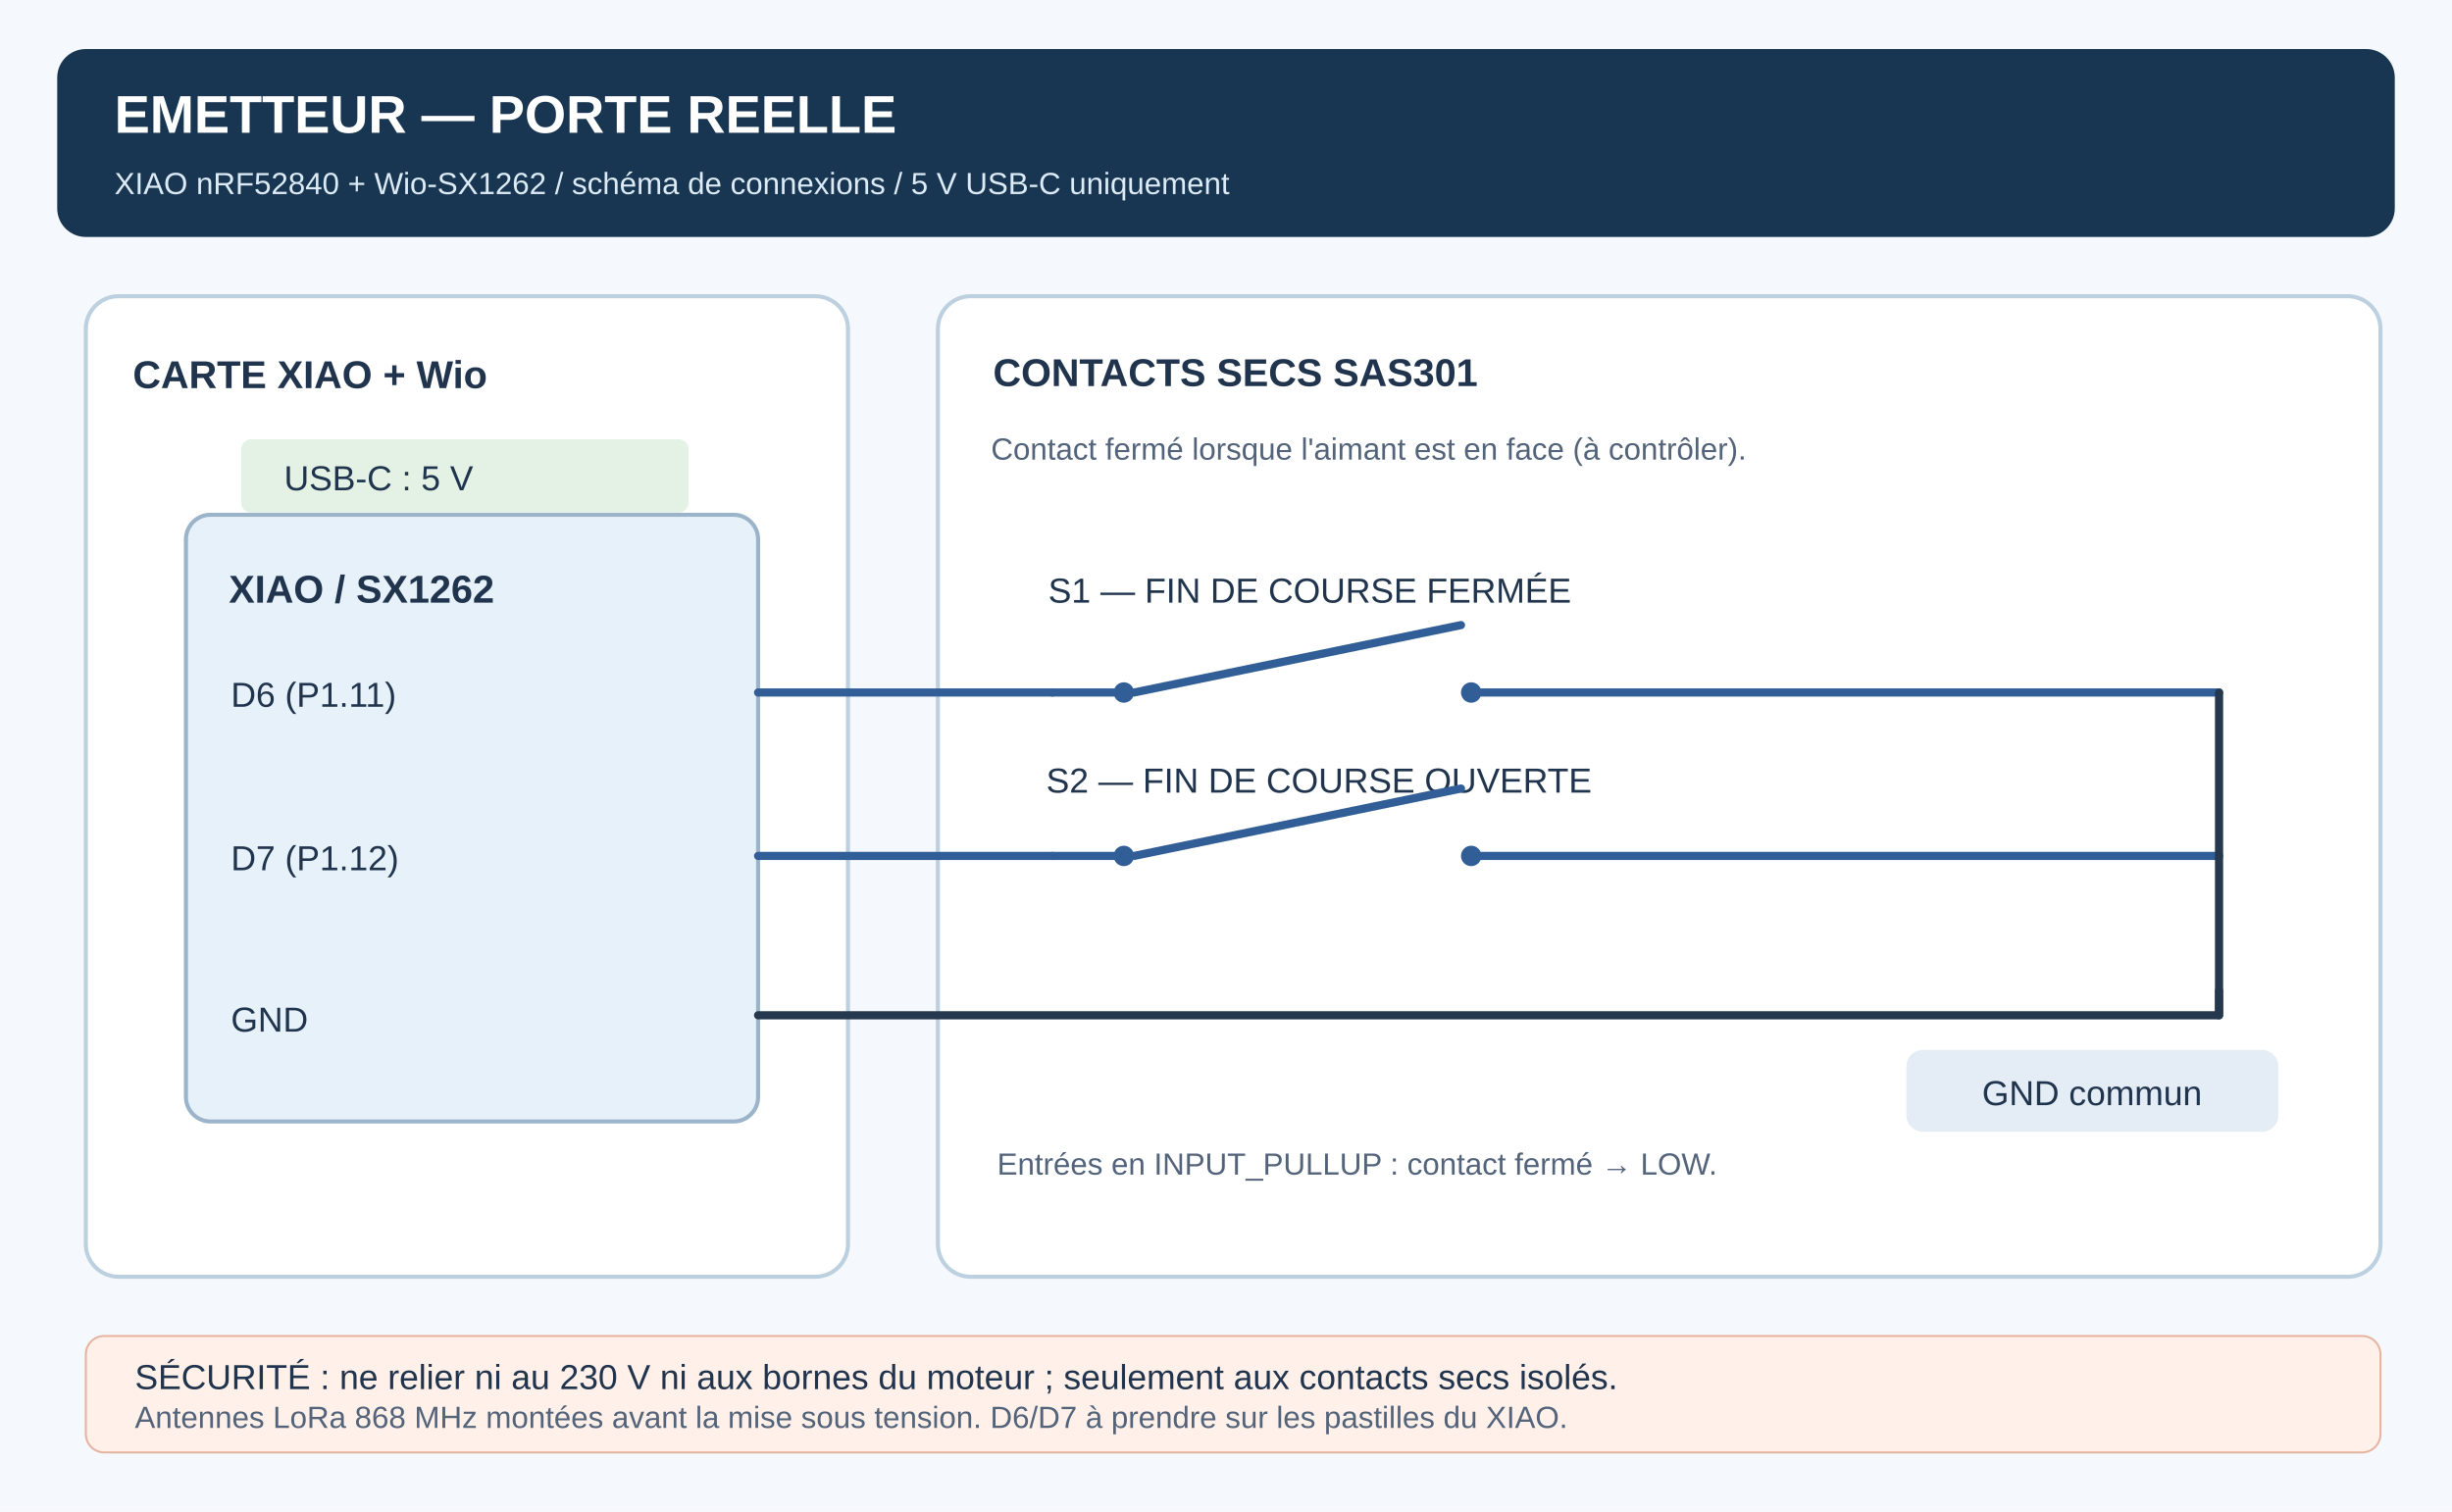
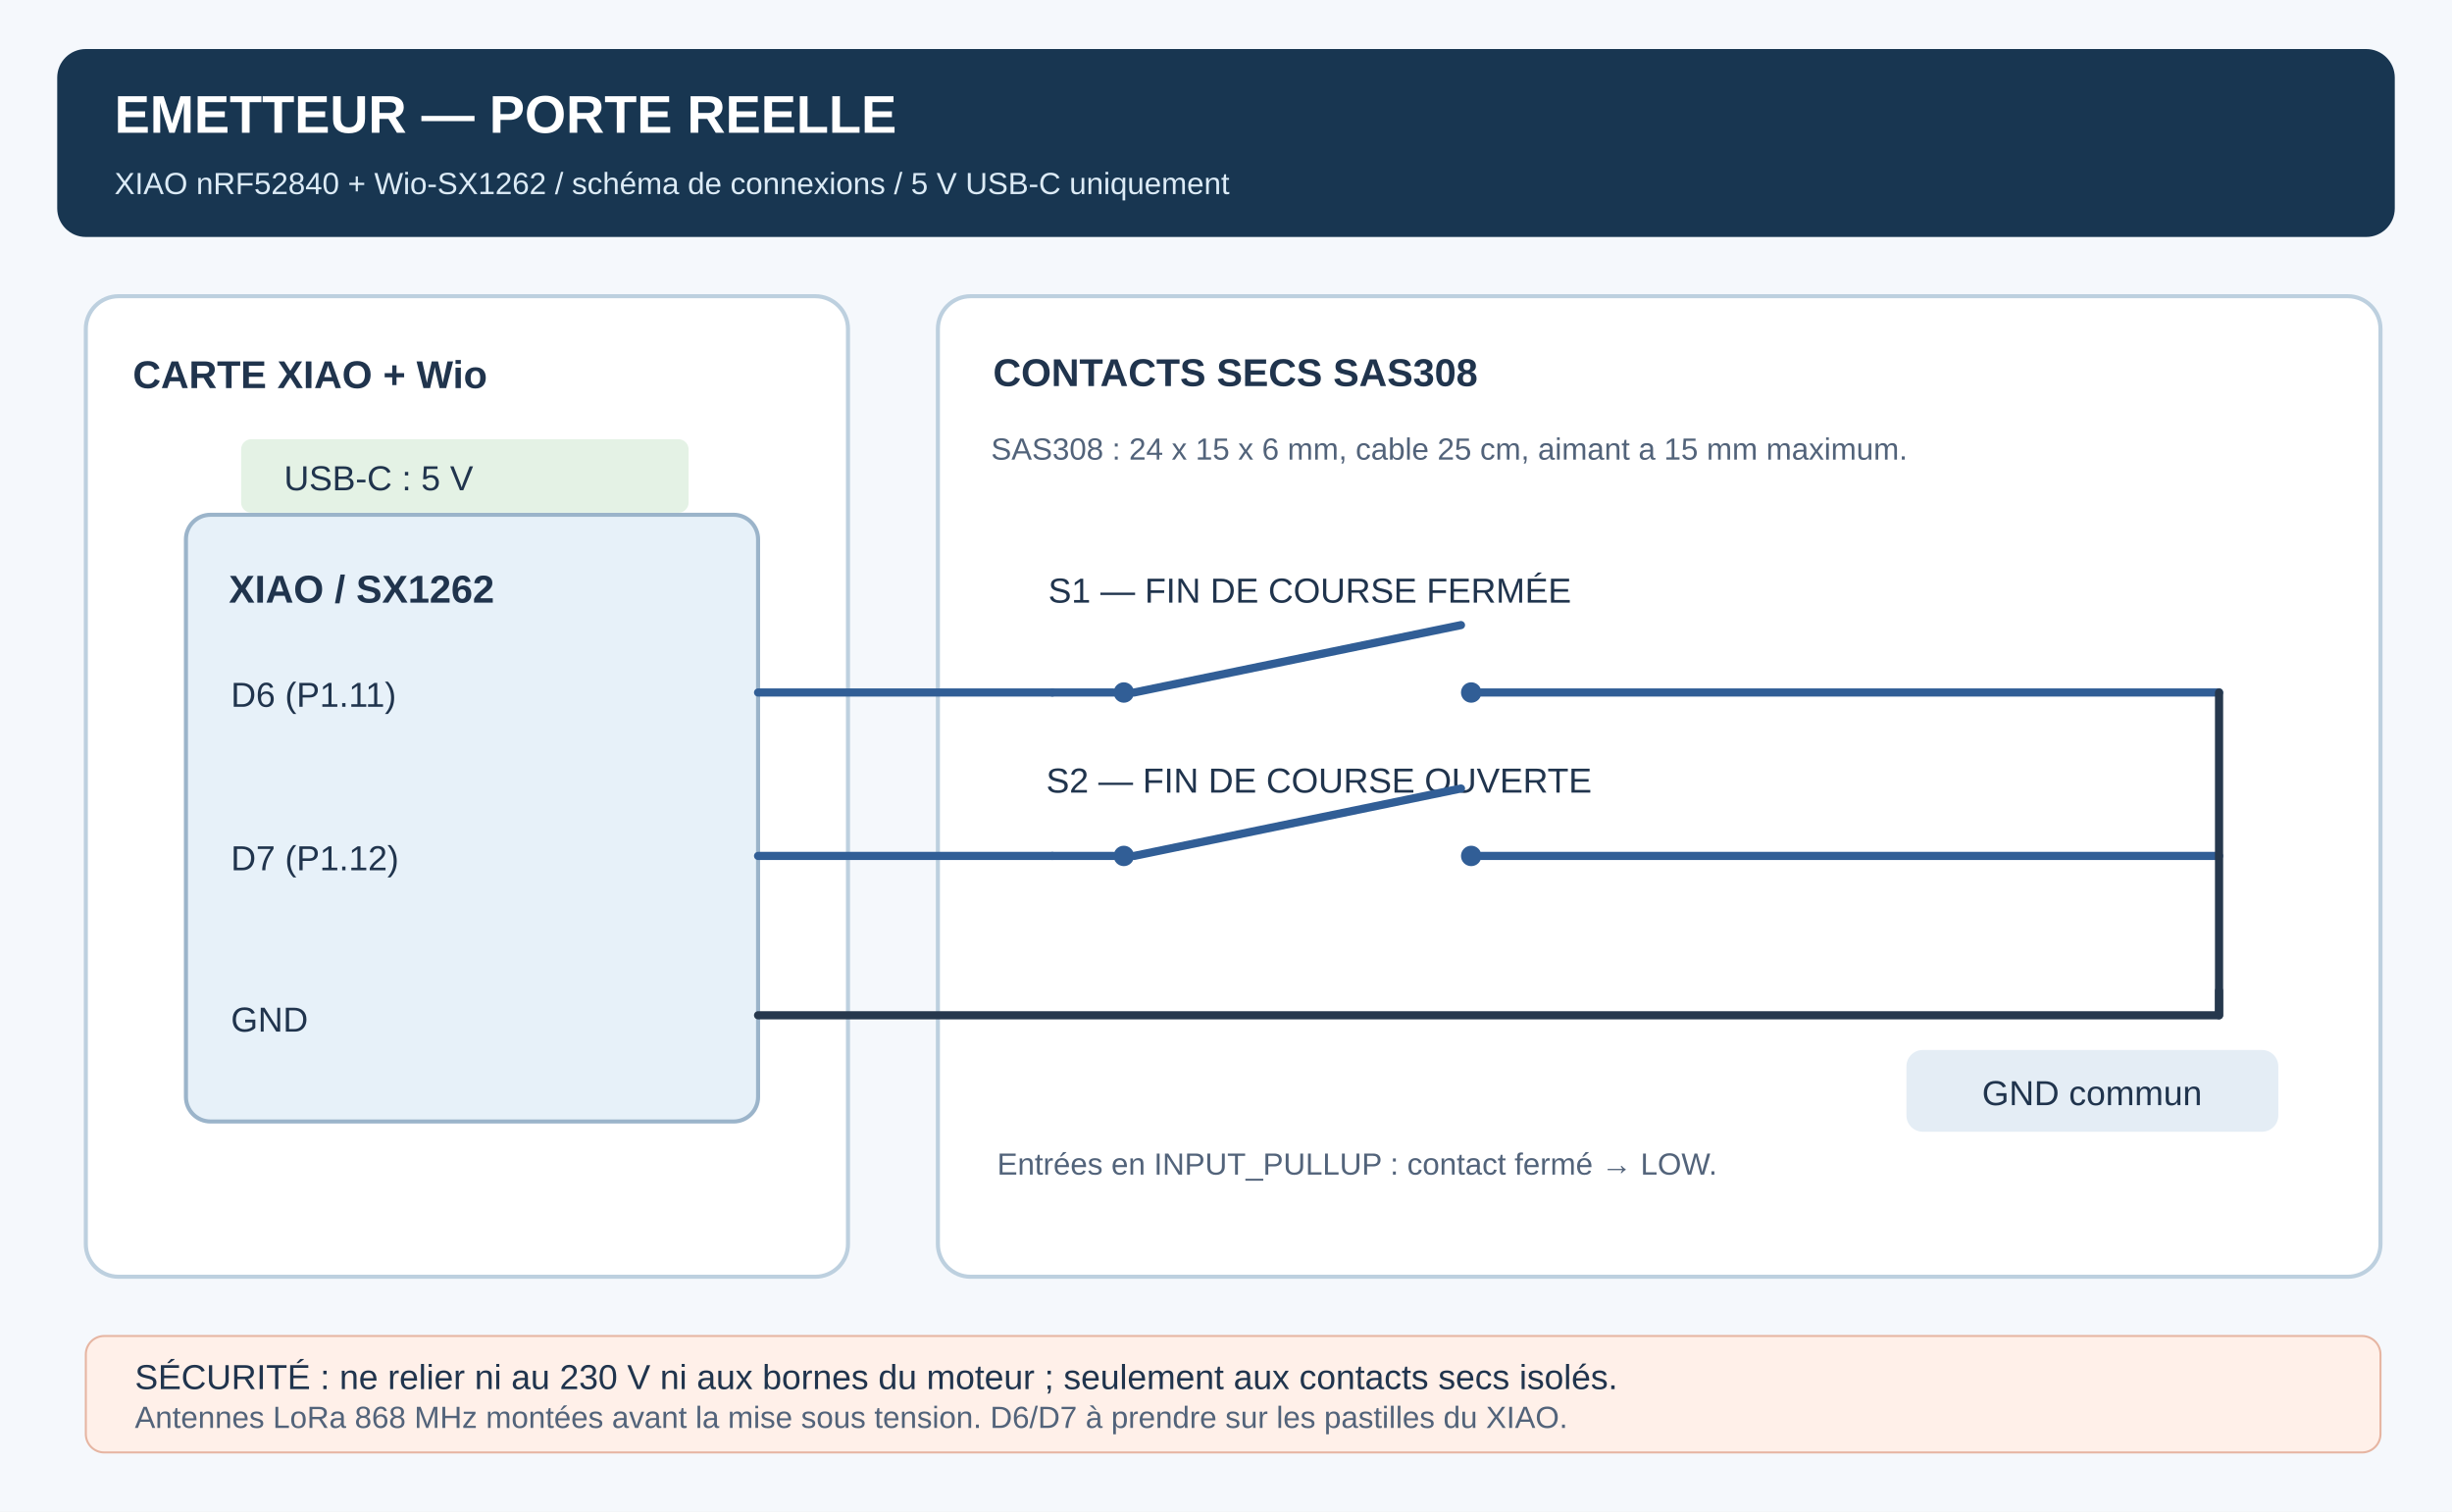
- <svg xmlns="http://www.w3.org/2000/svg" viewBox="0 0 1200 740" width="1200" height="740" role="img" aria-label="Schema electrique emetteur porte reelle avec deux contacts SAS301 sur D6 et D7 vers GND">
+ <svg xmlns="http://www.w3.org/2000/svg" viewBox="0 0 1200 740" width="1200" height="740" role="img" aria-label="Schema electrique emetteur porte reelle avec deux contacts SAS308 sur D6 et D7 vers GND">
  <rect width="1200" height="740" fill="#f5f8fc" />
  <style>text{font-family:Arial,sans-serif;fill:#20344d}.h{font-size:26px;font-weight:bold}.s{font-size:19px;font-weight:bold}.m{font-size:17px}.n{font-size:15px;fill:#52637a}.wire{fill:none;stroke:#315e96;stroke-width:4;stroke-linecap:round;stroke-linejoin:round}.ground{fill:none;stroke:#26384d;stroke-width:4;stroke-linecap:round;stroke-linejoin:round}</style>
  <rect x="28" y="24" width="1144" height="92" rx="14" fill="#183651" />
  <text x="56" y="65" class="h" fill="white" style="fill:white">EMETTEUR — PORTE REELLE</text>
  <text x="56" y="95" class="n" style="fill:#dcebf6">XIAO nRF52840 + Wio-SX1262 / schéma de connexions / 5 V USB-C uniquement</text>
  <rect x="42" y="145" width="373" height="480" rx="16" fill="white" stroke="#bdd0df" stroke-width="2" />
  <rect x="459" y="145" width="706" height="480" rx="16" fill="white" stroke="#bdd0df" stroke-width="2" />
  <text x="65" y="190" class="s">CARTE XIAO + Wio</text>
  <rect x="91" y="252" width="280" height="297" rx="12" fill="#e7f1f9" stroke="#9bb4ca" stroke-width="2" />
  <text x="112" y="295" class="s">XIAO / SX1262</text>
  <text x="113" y="346" class="m">D6 (P1.11)</text>
  <text x="113" y="426" class="m">D7 (P1.12)</text>
  <text x="113" y="505" class="m">GND</text>
  <rect x="118" y="215" width="219" height="36" rx="5" fill="#e4f2e5" />
  <text x="139" y="240" class="m">USB-C : 5 V</text>
  <path d="M371 339 H515" class="wire" />
  <path d="M371 419 H515" class="wire" />
  <path d="M371 497 H1086 V485" class="ground" />
-   <text x="486" y="189" class="s">CONTACTS SECS SAS301</text>
-   <text x="485" y="225" class="n">Contact fermé lorsque l'aimant est en face (à contrôler).</text>
+   <text x="486" y="189" class="s">CONTACTS SECS SAS308</text>
+   <text x="485" y="225" class="n">SAS308 : 24 x 15 x 6 mm, cable 25 cm, aimant a 15 mm maximum.</text>
  <text x="513" y="295" class="m">S1 — FIN DE COURSE FERMÉE</text>
  <circle cx="550" cy="339" r="5" fill="#315e96" />
  <circle cx="720" cy="339" r="5" fill="#315e96" />
  <path d="M515 339 H545 M555 339 L715 306 M725 339 H1086" class="wire" />
  <text x="512" y="388" class="m">S2 — FIN DE COURSE OUVERTE</text>
  <circle cx="550" cy="419" r="5" fill="#315e96" />
  <circle cx="720" cy="419" r="5" fill="#315e96" />
  <path d="M515 419 H545 M555 419 L715 386 M725 419 H1086" class="wire" />
  <path d="M1086 339 V497 M1086 419 V497" class="ground" />
  <rect x="933" y="514" width="182" height="40" rx="8" fill="#e4edf5" />
  <text x="970" y="541" class="m">GND commun</text>
  <text x="488" y="575" class="n">Entrées en INPUT_PULLUP : contact fermé → LOW.</text>
  <rect x="42" y="654" width="1123" height="57" rx="9" fill="#fff0e9" stroke="#e6b5a2" />
  <text x="66" y="680" class="m">SÉCURITÉ : ne relier ni au 230 V ni aux bornes du moteur ; seulement aux contacts secs isolés.</text>
  <text x="66" y="699" class="n">Antennes LoRa 868 MHz montées avant la mise sous tension. D6/D7 à prendre sur les pastilles du XIAO.</text>
</svg>
